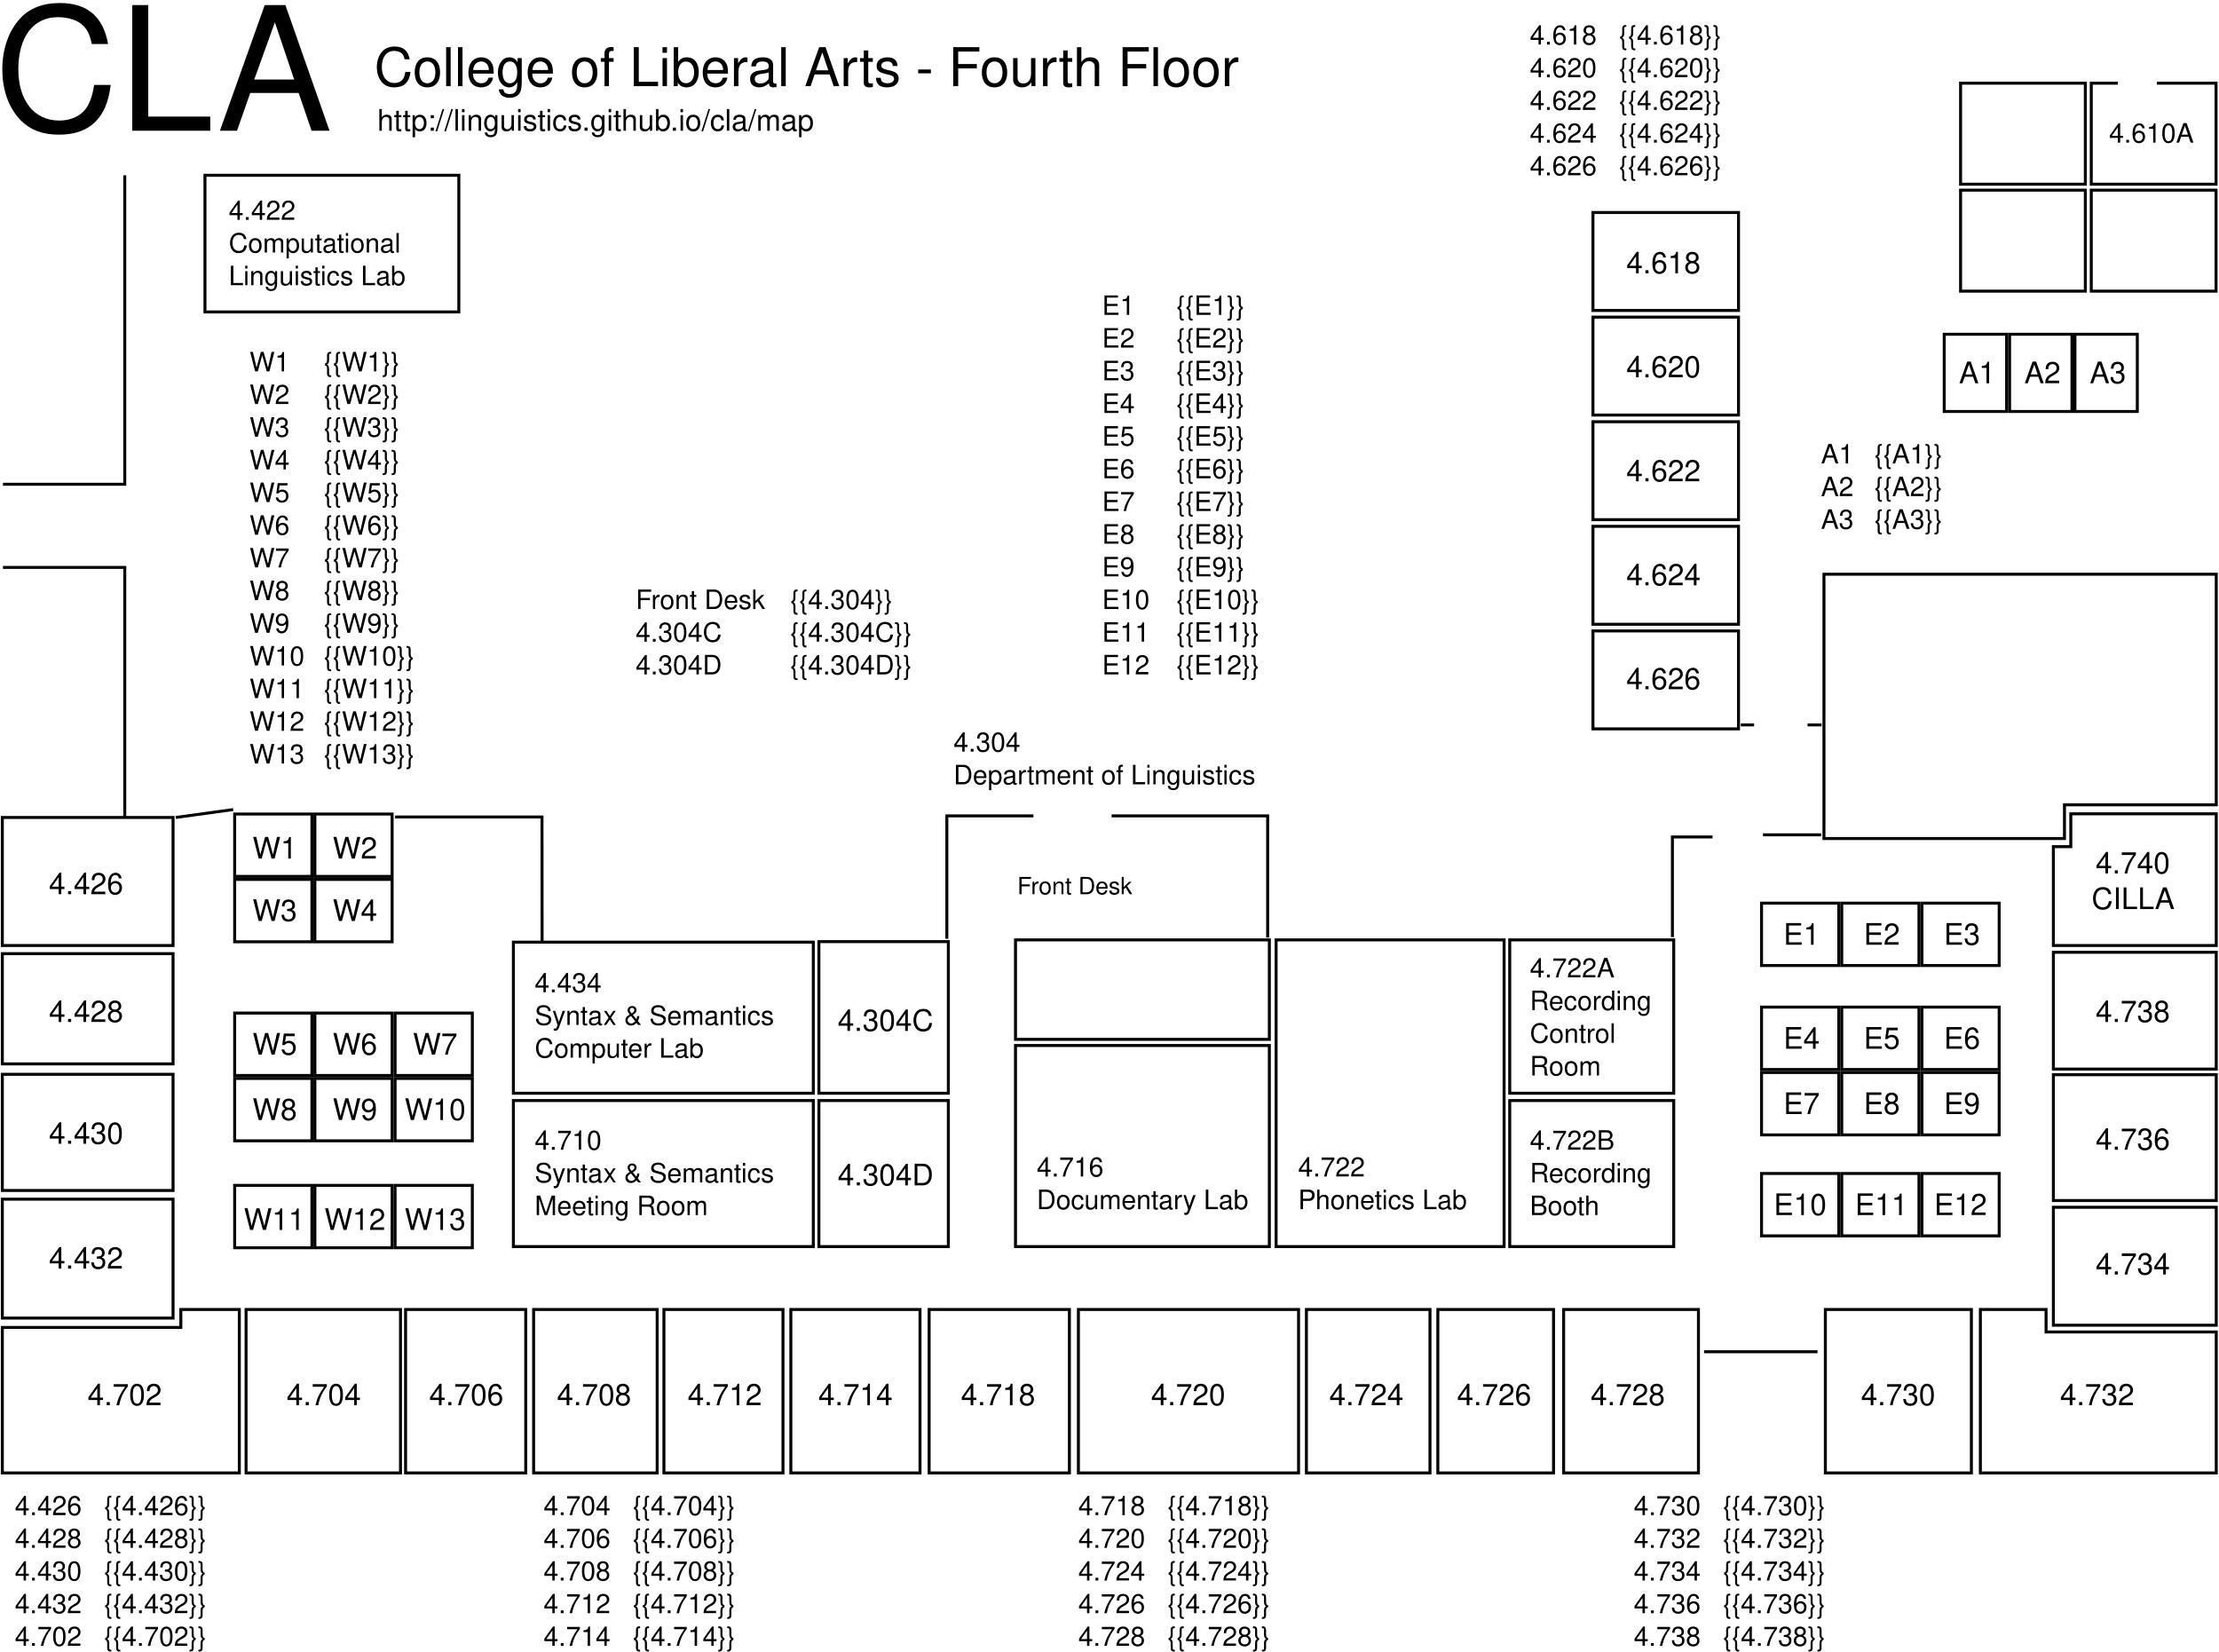
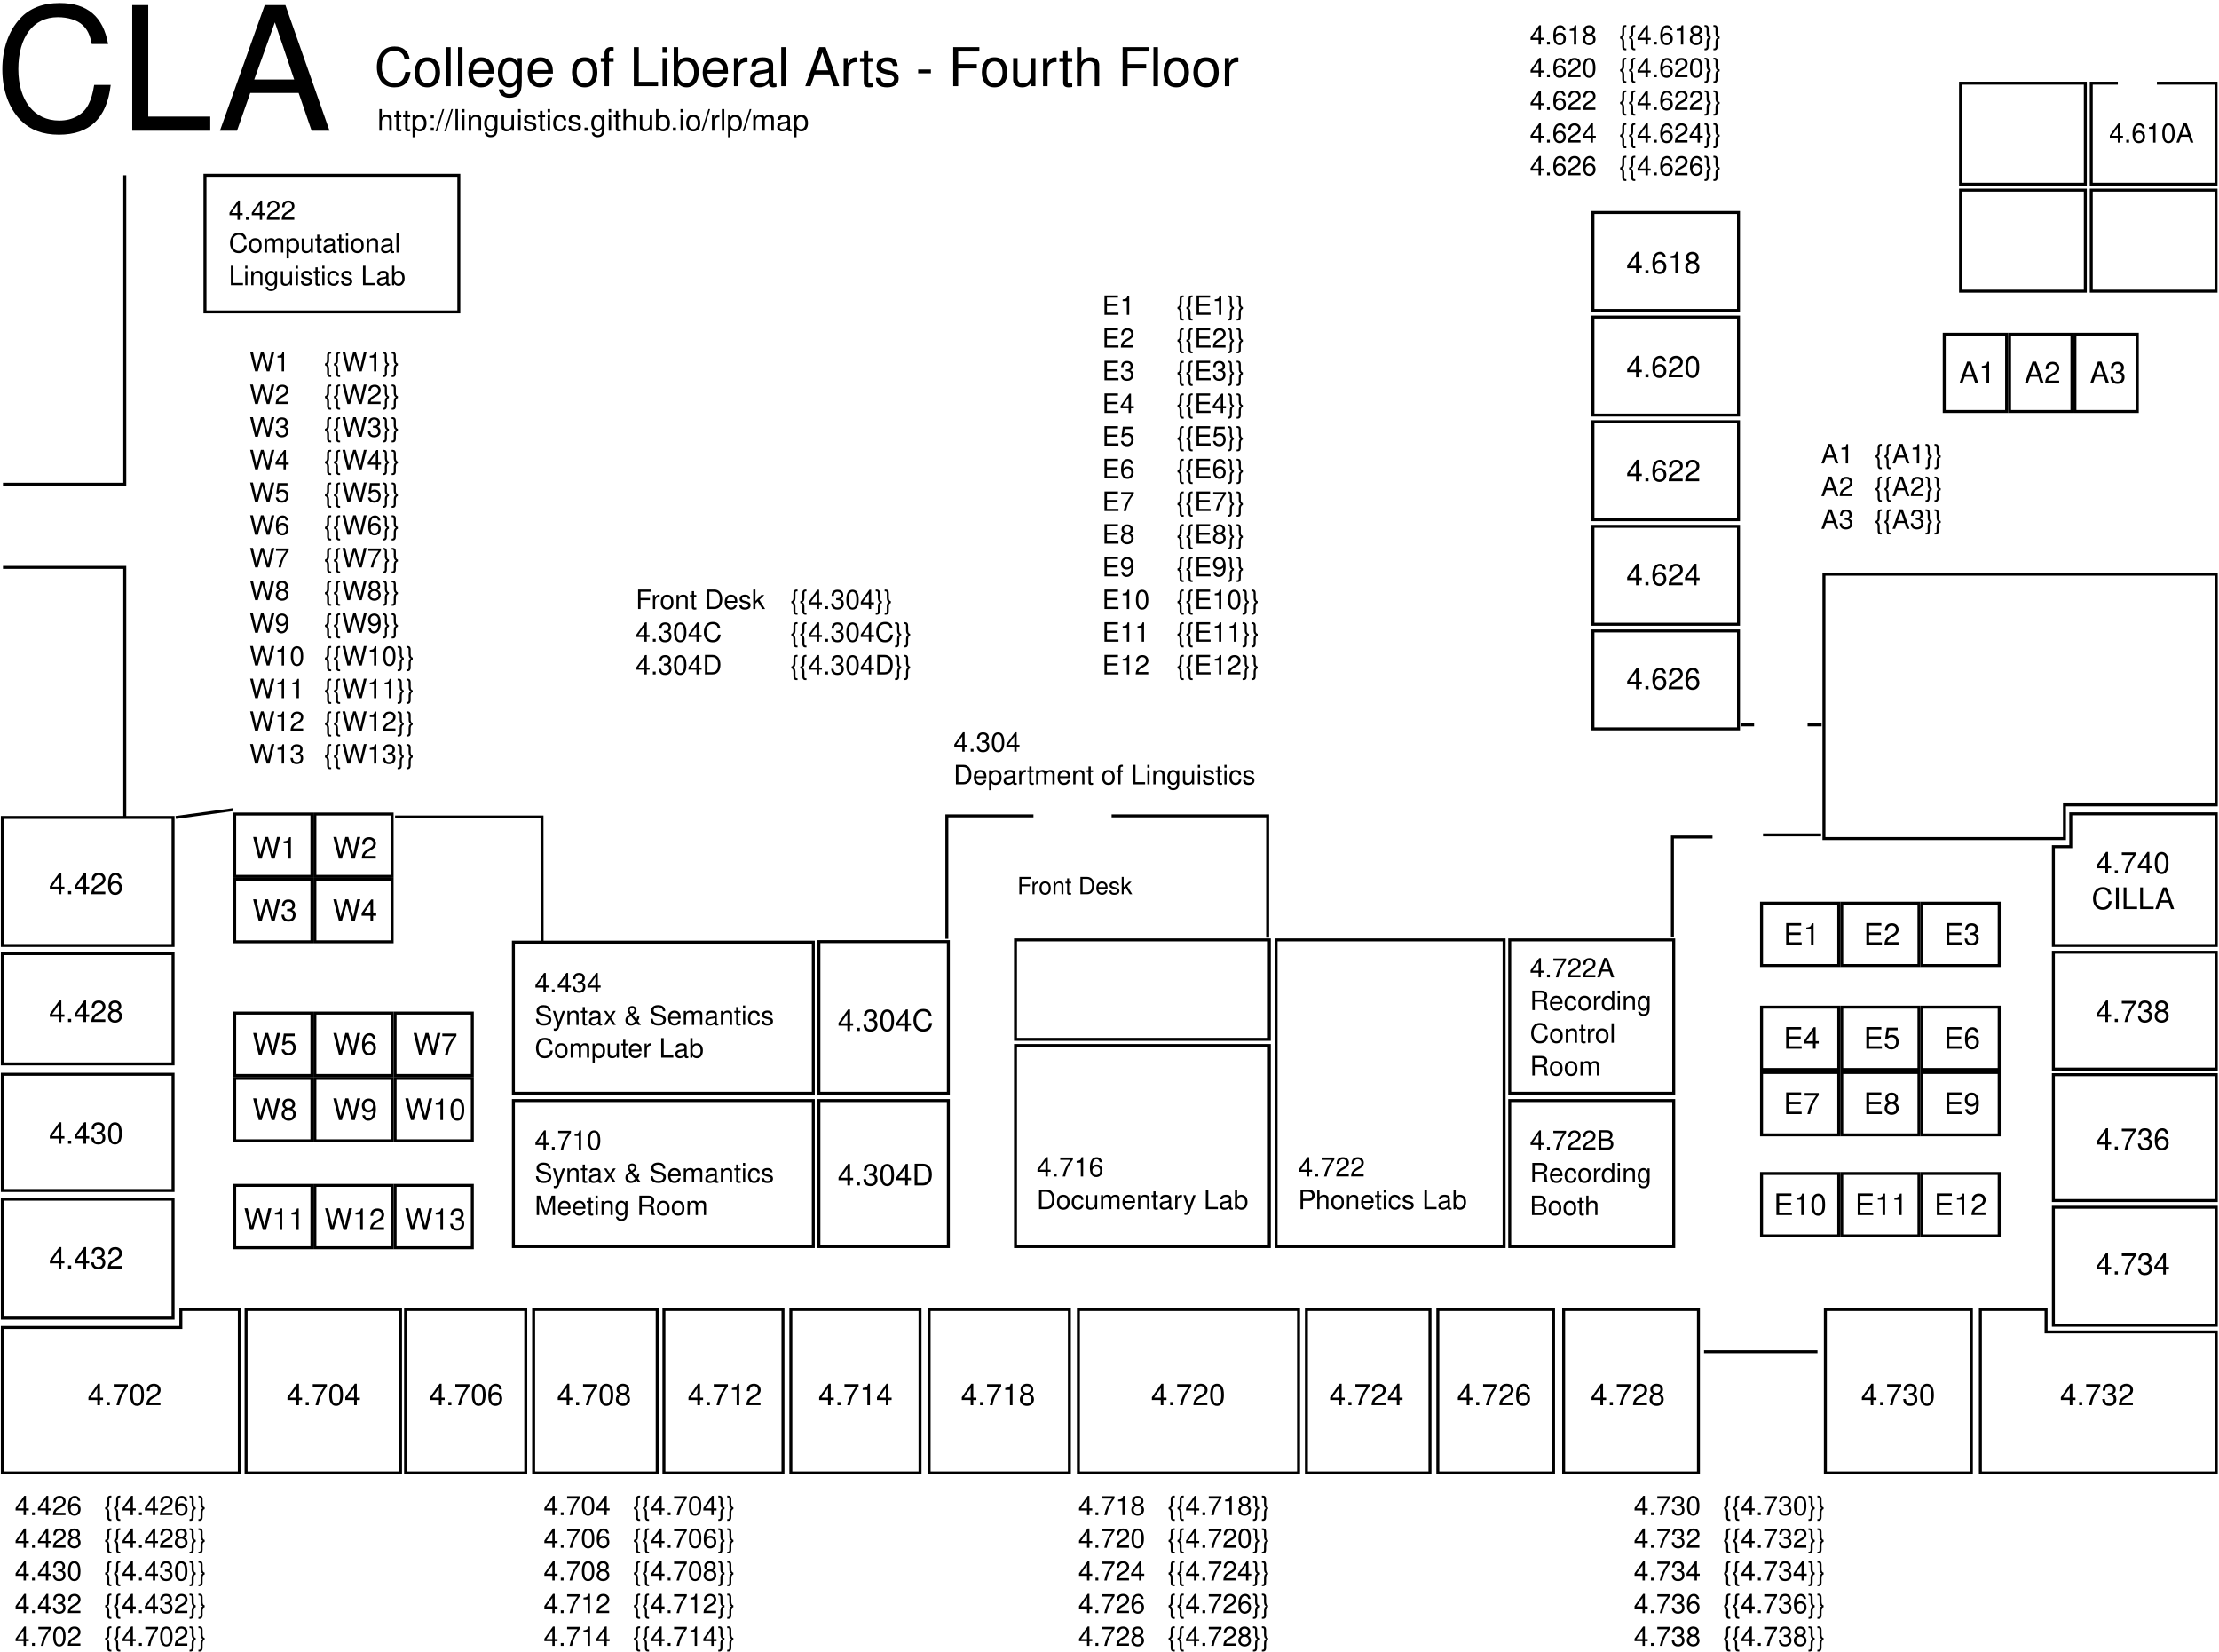
<svg xmlns="http://www.w3.org/2000/svg" width="747px" height="556px" viewBox="0 0 747 556" version="1.1">
  <defs />
  <g id="Page-1" stroke="none" stroke-width="1" fill="none" fill-rule="evenodd">
    <g id="Slices" transform="translate(-6, -7)" />
    <g id="Offices-Shapes" transform="translate(0, 28)" stroke="#000000">
      <path d="M746.077,242.902 L694.98,242.902 L694.98,254.247 L614.013,254.247 L614.013,165.283 L746.077,165.283 L746.077,242.902 Z" id="Shape" />
      <path d="M746.077,467.795 L666.669,467.795 L666.669,412.777 L688.787,412.777 L688.787,420.342 L746.077,420.342 L746.077,467.795 Z" id="Shape" />
      <rect id="Rectangle" x="614.487" y="412.777" width="49.157" height="55.018" />
      <rect id="Rectangle" x="526.383" y="412.777" width="45.376" height="55.018" />
      <rect id="Rectangle" x="484.031" y="412.777" width="38.948" height="55.018" />
      <rect id="Rectangle" x="439.79" y="412.777" width="41.594" height="55.018" />
      <rect id="Rectangle" x="363.03" y="412.777" width="74.114" height="55.018" />
      <rect id="Rectangle" x="266.229" y="412.777" width="43.485" height="55.018" />
      <rect id="Rectangle" x="312.777" y="412.777" width="47.223" height="55.018" />
      <rect id="Rectangle" x="275.676" y="342.444" width="43.574" height="49.158" />
      <rect id="Rectangle" x="275.676" y="288.951" width="43.574" height="51.035" />
      <rect id="Rectangle" x="223.5" y="412.777" width="40.082" height="55.018" />
      <rect id="Rectangle" x="179.638" y="412.777" width="41.594" height="55.018" />
      <rect id="Rectangle" x="136.53" y="412.777" width="40.461" height="55.018" />
      <rect id="Rectangle" x="82.836" y="412.777" width="51.991" height="55.018" />
      <path d="M80.565,467.795 L0.782,467.795 L0.782,418.826 L60.876,418.826 L60.876,412.777 L80.565,412.777 L80.565,467.795 Z" id="Shape" />
      <rect id="Rectangle" x="0.782" y="247.157" width="57.477" height="43.104" />
      <rect id="Rectangle" x="0.782" y="293.005" width="57.477" height="37.104" />
      <rect id="Rectangle" x="0.782" y="333.61" width="57.477" height="39.104" />
      <rect id="Rectangle" x="0.782" y="375.646" width="57.477" height="40.021" />
      <rect id="Rectangle" x="691.247" y="378.369" width="54.83" height="39.703" />
      <rect id="Rectangle" x="691.247" y="333.748" width="54.83" height="42.354" />
      <rect id="Rectangle" x="691.247" y="292.535" width="54.83" height="39.322" />
      <path d="M691.247,290.264 L746.077,290.264 L746.077,245.933 L697.107,245.933 L697.107,256.988 L691.247,256.988 L691.247,290.264 Z" id="Shape" />
      <rect id="Rectangle" x="172.827" y="342.444" width="100.961" height="49.158" />
      <rect id="Rectangle" x="172.827" y="289.127" width="100.961" height="50.859" />
      <rect id="Rectangle" x="341.854" y="288.371" width="85.458" height="33.477" />
      <rect id="Rectangle" x="69" y="31" width="85.458" height="46" />
      <rect id="Rectangle" x="536.25" y="78.745" width="49" height="32.965" />
      <rect id="Rectangle" x="536.25" y="43.535" width="49" height="32.965" />
      <rect id="Rectangle" x="536.25" y="113.954" width="49" height="32.965" />
      <rect id="Rectangle" x="536.25" y="149.163" width="49" height="32.965" />
      <rect id="Rectangle" x="536.25" y="184.373" width="49" height="32.965" />
      <rect id="Rectangle" x="660" y="36" width="42" height="34" />
      <rect id="Rectangle" x="660" y="6.92066395e-15" width="42" height="34" />
      <path d="M712.949,0 L704,0 L704,34 L746,34 L746,0 L726.098,0" id="Shape" />
      <rect id="Rectangle" x="704" y="36" width="42" height="34" />
      <rect id="Rectangle" x="429.58" y="288.371" width="76.76" height="103.231" />
      <rect id="Rectangle" x="508.23" y="288.371" width="55.209" height="51.615" />
      <rect id="Rectangle" x="508.23" y="342.444" width="55.209" height="49.158" />
      <rect id="Rectangle" x="341.854" y="323.917" width="85.458" height="67.686" />
    </g>
    <g id="Offices-Labels" transform="translate(16, 39)" font-weight="normal" font-family="Helvetica" fill="#000000">
      <text id="4.422" font-size="9">
        <tspan x="61" y="35">4.422</tspan>
        <tspan x="61" y="46">Computational</tspan>
        <tspan x="61" y="57">Linguistics Lab</tspan>
      </text>
      <text id="4.610A" font-size="9">
        <tspan x="694" y="9">4.610A</tspan>
      </text>
      <text id="4.426" font-size="10">
        <tspan x="0.488" y="262">4.426</tspan>
      </text>
      <text id="4.428" font-size="10">
        <tspan x="0.488" y="305">4.428</tspan>
      </text>
      <text id="4.430" font-size="10">
        <tspan x="0.488" y="346">4.430</tspan>
      </text>
      <text id="4.432" font-size="10">
        <tspan x="0.488" y="388">4.432</tspan>
      </text>
      <text id="4.702" font-size="10">
        <tspan x="13.488" y="434">4.702</tspan>
      </text>
      <text id="4.704" font-size="10">
        <tspan x="80.488" y="434">4.704</tspan>
      </text>
      <text id="4.706" font-size="10">
        <tspan x="128.488" y="434">4.706</tspan>
      </text>
      <text id="4.708" font-size="10">
        <tspan x="171.488" y="434">4.708</tspan>
      </text>
      <text id="4.712" font-size="10">
        <tspan x="215.488" y="434">4.712</tspan>
      </text>
      <text id="4.714" font-size="10">
        <tspan x="259.488" y="434">4.714</tspan>
      </text>
      <text id="4.718" font-size="10">
        <tspan x="307.488" y="434">4.718</tspan>
      </text>
      <text id="4.720" font-size="10">
        <tspan x="371.488" y="434">4.720</tspan>
      </text>
      <text id="4.724" font-size="10">
        <tspan x="431.488" y="434">4.724</tspan>
      </text>
      <text id="4.726" font-size="10">
        <tspan x="474.488" y="434">4.726</tspan>
      </text>
      <text id="4.728" font-size="10">
        <tspan x="519.488" y="434">4.728</tspan>
      </text>
      <text id="4.730" font-size="10">
        <tspan x="610.488" y="434">4.730</tspan>
      </text>
      <text id="4.732" font-size="10">
        <tspan x="677.488" y="434">4.732</tspan>
      </text>
      <text id="4.734" font-size="10">
        <tspan x="689.488" y="390">4.734</tspan>
      </text>
      <text id="4.736" font-size="10">
        <tspan x="689.488" y="348">4.736</tspan>
      </text>
      <text id="4.738" font-size="10">
        <tspan x="689.488" y="305">4.738</tspan>
      </text>
      <text id="4.618" font-size="10">
        <tspan x="531.488" y="53">4.618</tspan>
      </text>
      <text id="4.620" font-size="10">
        <tspan x="531.488" y="88">4.620</tspan>
      </text>
      <text id="4.622" font-size="10">
        <tspan x="531.488" y="123">4.622</tspan>
      </text>
      <text id="4.624" font-size="10">
        <tspan x="531.488" y="158">4.624</tspan>
      </text>
      <text id="4.626" font-size="10">
        <tspan x="531.488" y="193">4.626</tspan>
      </text>
      <text id="4.740" font-size="10">
        <tspan x="689.488" y="255">4.740</tspan>
        <tspan x="688.104" y="267">CILLA</tspan>
      </text>
      <text id="4.434" font-size="9">
        <tspan x="164" y="295">4.434</tspan>
        <tspan x="164" y="306">Syntax &amp; Semantics</tspan>
        <tspan x="164" y="317">Computer Lab</tspan>
      </text>
      <text id="4.710" font-size="9">
        <tspan x="164" y="348">4.710</tspan>
        <tspan x="164" y="359">Syntax &amp; Semantics</tspan>
        <tspan x="164" y="370">Meeting Room</tspan>
      </text>
      <text id="4.716" font-size="9">
        <tspan x="333" y="357">4.716</tspan>
        <tspan x="333" y="368">Documentary Lab</tspan>
      </text>
      <text id="4.304C" font-size="10">
        <tspan x="266" y="308">4.304C</tspan>
      </text>
      <text id="4.304D" font-size="10">
        <tspan x="266" y="360">4.304D</tspan>
      </text>
      <text id="4.304" font-size="9">
        <tspan x="305" y="214">4.304</tspan>
        <tspan x="305" y="225">Department of Linguistics</tspan>
      </text>
      <text id="4.722" font-size="9">
        <tspan x="421" y="357">4.722</tspan>
        <tspan x="421" y="368">Phonetics Lab</tspan>
      </text>
      <text id="4.722B" font-size="9">
        <tspan x="499" y="348">4.722B</tspan>
        <tspan x="499" y="359">Recording </tspan>
        <tspan x="499" y="370">Booth</tspan>
      </text>
      <text id="4.722A" font-size="9">
        <tspan x="499" y="290">4.722A</tspan>
        <tspan x="499" y="301">Recording </tspan>
        <tspan x="499" y="312">Control </tspan>
        <tspan x="499" y="323">Room</tspan>
      </text>
      <text id="Front-Desk" font-size="8">
        <tspan x="326.439" y="262">Front Desk</tspan>
      </text>
    </g>
    <g id="Offices---Listing" transform="translate(5, 6)" font-size="9" font-family="Helvetica" fill="#000000" font-weight="normal">
      <text id="{{4.730}}">
        <tspan x="575" y="504">{{4.730}}</tspan>
        <tspan x="575" y="515">{{4.732}}</tspan>
        <tspan x="575" y="526">{{4.734}}</tspan>
        <tspan x="575" y="537">{{4.736}}</tspan>
        <tspan x="575" y="548">{{4.738}}</tspan>
      </text>
      <text id="{{4.618}}">
        <tspan x="540" y="9">{{4.618}}</tspan>
        <tspan x="540" y="20">{{4.620}}</tspan>
        <tspan x="540" y="31">{{4.622}}</tspan>
        <tspan x="540" y="42">{{4.624}}</tspan>
        <tspan x="540" y="53">{{4.626}}</tspan>
      </text>
      <text id="{{4.304}}">
        <tspan x="261" y="199">{{4.304}}</tspan>
        <tspan x="261" y="210">{{4.304C}}</tspan>
        <tspan x="261" y="221">{{4.304D}}</tspan>
      </text>
      <text id="4.730">
        <tspan x="545" y="504">4.730</tspan>
        <tspan x="545" y="515">4.732</tspan>
        <tspan x="545" y="526">4.734</tspan>
        <tspan x="545" y="537">4.736</tspan>
        <tspan x="545" y="548">4.738</tspan>
      </text>
      <text id="4.618">
        <tspan x="510" y="9">4.618</tspan>
        <tspan x="510" y="20">4.620</tspan>
        <tspan x="510" y="31">4.622</tspan>
        <tspan x="510" y="42">4.624</tspan>
        <tspan x="510" y="53">4.626</tspan>
      </text>
      <text id="Front-Desk">
        <tspan x="209" y="199">Front Desk</tspan>
        <tspan x="209" y="210">4.304C</tspan>
        <tspan x="209" y="221">4.304D</tspan>
      </text>
      <text id="{{4.718}}">
        <tspan x="388" y="504">{{4.718}}</tspan>
        <tspan x="388" y="515">{{4.720}}</tspan>
        <tspan x="388" y="526">{{4.724}}</tspan>
        <tspan x="388" y="537">{{4.726}}</tspan>
        <tspan x="388" y="548">{{4.728}}</tspan>
      </text>
      <text id="4.718">
        <tspan x="358" y="504">4.718</tspan>
        <tspan x="358" y="515">4.720</tspan>
        <tspan x="358" y="526">4.724</tspan>
        <tspan x="358" y="537">4.726</tspan>
        <tspan x="358" y="548">4.728</tspan>
      </text>
      <text id="{{4.704}}">
        <tspan x="208" y="504">{{4.704}}</tspan>
        <tspan x="208" y="515">{{4.706}}</tspan>
        <tspan x="208" y="526">{{4.708}}</tspan>
        <tspan x="208" y="537">{{4.712}}</tspan>
        <tspan x="208" y="548">{{4.714}}</tspan>
      </text>
      <text id="4.704">
        <tspan x="178" y="504">4.704</tspan>
        <tspan x="178" y="515">4.706</tspan>
        <tspan x="178" y="526">4.708</tspan>
        <tspan x="178" y="537">4.712</tspan>
        <tspan x="178" y="548">4.714</tspan>
      </text>
      <text id="{{4.426}}">
        <tspan x="30" y="504">{{4.426}}</tspan>
        <tspan x="30" y="515">{{4.428}}</tspan>
        <tspan x="30" y="526">{{4.430}}</tspan>
        <tspan x="30" y="537">{{4.432}}</tspan>
        <tspan x="30" y="548">{{4.702}}</tspan>
      </text>
      <text id="4.426">
        <tspan x="0" y="504">4.426</tspan>
        <tspan x="0" y="515">4.428</tspan>
        <tspan x="0" y="526">4.430</tspan>
        <tspan x="0" y="537">4.432</tspan>
        <tspan x="0" y="548">4.702</tspan>
      </text>
    </g>
    <g id="Workstations-East---Listing" transform="translate(371, 97)" font-size="9" font-family="Helvetica" fill="#000000" font-weight="normal">
      <text id="E1">
        <tspan x="0" y="9">E1</tspan>
        <tspan x="0" y="20">E2</tspan>
        <tspan x="0" y="31">E3</tspan>
        <tspan x="0" y="42">E4</tspan>
        <tspan x="0" y="53">E5</tspan>
        <tspan x="0" y="64">E6</tspan>
        <tspan x="0" y="75">E7</tspan>
        <tspan x="0" y="86">E8</tspan>
        <tspan x="0" y="97">E9</tspan>
        <tspan x="0" y="108">E10</tspan>
        <tspan x="0" y="119">E11</tspan>
        <tspan x="0" y="130">E12</tspan>
      </text>
      <text id="{{E1}}">
        <tspan x="25" y="9">{{E1}}</tspan>
        <tspan x="25" y="20">{{E2}}</tspan>
        <tspan x="25" y="31">{{E3}}</tspan>
        <tspan x="25" y="42">{{E4}}</tspan>
        <tspan x="25" y="53">{{E5}}</tspan>
        <tspan x="25" y="64">{{E6}}</tspan>
        <tspan x="25" y="75">{{E7}}</tspan>
        <tspan x="25" y="86">{{E8}}</tspan>
        <tspan x="25" y="97">{{E9}}</tspan>
        <tspan x="25" y="108">{{E10}}</tspan>
        <tspan x="25" y="119">{{E11}}</tspan>
        <tspan x="25" y="130">{{E12}}</tspan>
      </text>
    </g>
    <g id="Workstations-East---Outlines" transform="translate(593, 304)" stroke="#000000">
      <path d="M2.915,35 C1.944,35 0,35 0,35 L0,56 L26,56 L26,35 L2.915,35 Z" id="Rectangle-65" />
      <path d="M56.915,57 C55.944,57 54,57 54,57 L54,78 L80,78 L80,57 L56.915,57 Z" id="Rectangle-65" />
      <path d="M29.915,57 C28.944,57 27,57 27,57 L27,78 L53,78 L53,57 L29.915,57 Z" id="Rectangle-65" />
      <path d="M2.915,57 C1.944,57 0,57 0,57 L0,78 L26,78 L26,57 L2.915,57 Z" id="Rectangle-65" />
      <path d="M56.915,35 C55.944,35 54,35 54,35 L54,56 L80,56 L80,35 L56.915,35 Z" id="Rectangle-65" />
      <path d="M29.915,35 C28.944,35 27,35 27,35 L27,56 L53,56 L53,35 L29.915,35 Z" id="Rectangle-65" />
      <path d="M2.915,0 C1.944,1.18512888e-07 0,0 0,0 L0,21 L26,21 L26,0 L2.915,0 Z" id="Rectangle-65-copy" />
      <path d="M56.915,0 C55.944,1.18512888e-07 54,0 54,0 L54,21 L80,21 L80,0 L56.915,0 Z" id="Rectangle-65-copy" />
      <path d="M29.915,0 C28.944,1.18512888e-07 27,0 27,0 L27,21 L53,21 L53,0 L29.915,0 Z" id="Rectangle-65-copy" />
      <path d="M2.915,91 C1.944,91 0,91 0,91 L0,112 L26,112 L26,91 L2.915,91 Z" id="Rectangle-65-copy-2" />
      <path d="M56.915,91 C55.944,91 54,91 54,91 L54,112 L80,112 L80,91 L56.915,91 Z" id="Rectangle-65-copy-2" />
      <path d="M29.915,91 C28.944,91 27,91 27,91 L27,112 L53,112 L53,91 L29.915,91 Z" id="Rectangle-65-copy-2" />
    </g>
    <g id="Workstations-East---Labels" transform="translate(597, 308)" font-weight="normal" font-family="Helvetica" fill="#000000" font-size="10">
      <text id="E1">
        <tspan x="3.384" y="10">E1</tspan>
      </text>
      <text id="E2">
        <tspan x="30.384" y="10">E2</tspan>
      </text>
      <text id="E3">
        <tspan x="57.384" y="10">E3</tspan>
      </text>
      <text id="E4">
        <tspan x="3.384" y="45">E4</tspan>
      </text>
      <text id="E5">
        <tspan x="30.384" y="45">E5</tspan>
      </text>
      <text id="E6">
        <tspan x="57.384" y="45">E6</tspan>
      </text>
      <text id="E7">
        <tspan x="3.384" y="67">E7</tspan>
      </text>
      <text id="E8">
        <tspan x="30.384" y="67">E8</tspan>
      </text>
      <text id="E9">
        <tspan x="57.384" y="67">E9</tspan>
      </text>
      <text id="E10">
        <tspan x="0.104" y="101">E10</tspan>
      </text>
      <text id="E11">
        <tspan x="27.472" y="101">E11</tspan>
      </text>
      <text id="E12">
        <tspan x="54.104" y="101">E12</tspan>
      </text>
    </g>
    <g id="Workstations-West---Listing" transform="translate(84, 116)" font-size="9" font-family="Helvetica" fill="#000000" font-weight="normal">
      <text id="W1">
        <tspan x="0" y="9">W1</tspan>
        <tspan x="0" y="20">W2</tspan>
        <tspan x="0" y="31">W3</tspan>
        <tspan x="0" y="42">W4</tspan>
        <tspan x="0" y="53">W5</tspan>
        <tspan x="0" y="64">W6</tspan>
        <tspan x="0" y="75">W7</tspan>
        <tspan x="0" y="86">W8</tspan>
        <tspan x="0" y="97">W9</tspan>
        <tspan x="0" y="108">W10</tspan>
        <tspan x="0" y="119">W11</tspan>
        <tspan x="0" y="130">W12</tspan>
        <tspan x="0" y="141">W13</tspan>
      </text>
      <text id="{{W1}}">
        <tspan x="25" y="9">{{W1}}</tspan>
        <tspan x="25" y="20">{{W2}}</tspan>
        <tspan x="25" y="31">{{W3}}</tspan>
        <tspan x="25" y="42">{{W4}}</tspan>
        <tspan x="25" y="53">{{W5}}</tspan>
        <tspan x="25" y="64">{{W6}}</tspan>
        <tspan x="25" y="75">{{W7}}</tspan>
        <tspan x="25" y="86">{{W8}}</tspan>
        <tspan x="25" y="97">{{W9}}</tspan>
        <tspan x="25" y="108">{{W10}}</tspan>
        <tspan x="25" y="119">{{W11}}</tspan>
        <tspan x="25" y="130">{{W12}}</tspan>
        <tspan x="25" y="141">{{W13}}</tspan>
      </text>
    </g>
    <g id="Workstations-West---Outlines" transform="translate(79, 274)" stroke="#000000">
      <path d="M2.915,67 C1.944,67 0,67 0,67 L0,88 L26,88 L26,67 L2.915,67 Z" id="Rectangle-65" />
      <path d="M56.915,89 C55.944,89 54,89 54,89 L54,110 L80,110 L80,89 L56.915,89 Z" id="Rectangle-65" />
      <path d="M29.915,89 C28.944,89 27,89 27,89 L27,110 L53,110 L53,89 L29.915,89 Z" id="Rectangle-65" />
      <path d="M2.915,89 C1.944,89 0,89 0,89 L0,110 L26,110 L26,89 L2.915,89 Z" id="Rectangle-65" />
      <path d="M56.915,125 C55.944,125 54,125 54,125 L54,146 L80,146 L80,125 L56.915,125 Z" id="Rectangle-65-copy" />
      <path d="M29.915,125 C28.944,125 27,125 27,125 L27,146 L53,146 L53,125 L29.915,125 Z" id="Rectangle-65-copy" />
      <path d="M2.915,125 C1.944,125 0,125 0,125 L0,146 L26,146 L26,125 L2.915,125 Z" id="Rectangle-65-copy" />
      <path d="M56.915,67 C55.944,67 54,67 54,67 L54,88 L80,88 L80,67 L56.915,67 Z" id="Rectangle-65" />
      <path d="M29.915,67 C28.944,67 27,67 27,67 L27,88 L53,88 L53,67 L29.915,67 Z" id="Rectangle-65" />
      <path d="M2.915,0 C1.944,1.18512888e-07 0,0 0,0 L0,21 L26,21 L26,0 L2.915,0 Z" id="Rectangle-65-copy" />
      <path d="M29.915,22 C28.944,22 27,22 27,22 L27,43 L53,43 L53,22 L29.915,22 Z" id="Rectangle-65-copy" />
      <path d="M2.915,22 C1.944,22 0,22 0,22 L0,43 L26,43 L26,22 L2.915,22 Z" id="Rectangle-65-copy" />
      <path d="M29.915,0 C28.944,1.18512888e-07 27,0 27,0 L27,21 L53,21 L53,0 L29.915,0 Z" id="Rectangle-65-copy" />
    </g>
    <g id="Workstations-West---Labels" transform="translate(82, 279)" font-weight="normal" font-family="Helvetica" fill="#000000" font-size="10">
      <text id="W5">
        <tspan x="3" y="76">W5</tspan>
      </text>
      <text id="W1">
        <tspan x="3" y="10">W1</tspan>
      </text>
      <text id="W3">
        <tspan x="3" y="31">W3</tspan>
      </text>
      <text id="W4">
        <tspan x="30" y="31">W4</tspan>
      </text>
      <text id="W2">
        <tspan x="30" y="10">W2</tspan>
      </text>
      <text id="W6">
        <tspan x="30" y="76">W6</tspan>
      </text>
      <text id="W7">
        <tspan x="57" y="76">W7</tspan>
      </text>
      <text id="W8">
        <tspan x="3" y="98">W8</tspan>
      </text>
      <text id="W11">
        <tspan x="0.088" y="135">W11</tspan>
      </text>
      <text id="W9">
        <tspan x="30" y="98">W9</tspan>
      </text>
      <text id="W10">
        <tspan x="54.219" y="98">W10</tspan>
      </text>
      <text id="W12">
        <tspan x="27.219" y="135">W12</tspan>
      </text>
      <text id="W13">
        <tspan x="54.219" y="135">W13</tspan>
      </text>
    </g>
    <g id="Workstations-Above---Listing" transform="translate(613, 147)" font-size="9" font-family="Helvetica" fill="#000000" font-weight="normal">
      <text id="A1">
        <tspan x="0" y="9">A1</tspan>
        <tspan x="0" y="20">A2</tspan>
        <tspan x="0" y="31">A3</tspan>
      </text>
      <text id="{{A1}}">
        <tspan x="18" y="9">{{A1}}</tspan>
        <tspan x="18" y="20">{{A2}}</tspan>
        <tspan x="18" y="31">{{A3}}</tspan>
      </text>
    </g>
    <g id="Workstations-Above---Outlines" transform="translate(654, 112)" stroke="#000000">
      <path d="M0.915,3 C-0.056,3 -2,3 -2,3 L-2,24 L24,24 L24,3 L0.915,3 Z" id="Rectangle-65-copy-2" transform="translate(11, 13.5) rotate(-270) translate(-11, -13.5) " />
      <path d="M22.915,3 C21.944,3 20,3 20,3 L20,24 L46,24 L46,3 L22.915,3 Z" id="Rectangle-65-copy-3" transform="translate(33, 13.5) rotate(-270) translate(-33, -13.5) " />
      <path d="M44.915,3 C43.944,3 42,3 42,3 L42,24 L68,24 L68,3 L44.915,3 Z" id="Rectangle-65-copy-4" transform="translate(55, 13.5) rotate(-270) translate(-55, -13.5) " />
    </g>
    <g id="Workstations-Above---Labels" transform="translate(659, 119)" font-weight="normal" font-family="Helvetica" fill="#000000" font-size="10">
      <text id="A3">
        <tspan x="44.468" y="10">A3</tspan>
      </text>
      <text id="A1">
        <tspan x="0.468" y="10">A1</tspan>
      </text>
      <text id="A2">
        <tspan x="22.468" y="10">A2</tspan>
      </text>
    </g>
    <g id="CLA-Walls" transform="translate(1, 59)" stroke="#000000">
      <path d="M58.166,216.157 L77.5,213.5" id="Shape" />
      <path d="M181.489,258 C181.489,258 181.476,241.863 181.469,233.795 C181.464,227.863 181.455,216 181.455,216 L142.085,216 C138.723,216 132,216 132,216" id="Shape" />
      <path d="M317.745,257 L317.745,215.623 L346.899,215.623" id="Shape" />
      <path d="M373.209,215.623 L425.744,215.623 L425.744,256.586" id="Shape" />
      <path d="M575.5,222.719 L562,222.719 L562,256.417" id="Shape" />
      <path d="M612.062,222 L592.5,222" id="Shape" />
      <path d="M589.5,185 L585.031,185" id="Shape" />
      <path d="M612.219,185 L607.5,185" id="Shape" />
      <path d="M572.649,396 L610.835,396" id="Shape" />
      <path d="M0,104 L41,104 L41,0" id="Shape" />
      <path d="M41,216 L41,132 L39.132,132 C26.088,132 0,132 0,132" id="Shape" />
    </g>
    <g id="CLA-Labels" transform="translate(-2, -13)" font-family="Helvetica" fill="#000000" font-weight="normal">
      <text id="College-of-Liberal-Arts---Fourth-Floor" font-size="18">
        <tspan x="128" y="42">College of Liberal Arts - Fourth Floor</tspan>
      </text>
      <text id="http://linguistics.g" font-size="10">
-         <tspan x="129" y="57">http://linguistics.github.io/cla/map</tspan>
+         <tspan x="129" y="57">http://linguistics.github.io/rlp/map</tspan>
      </text>
      <text id="CLA" font-size="58">
        <tspan x="0" y="57">CLA</tspan>
      </text>
    </g>
  </g>
</svg>
